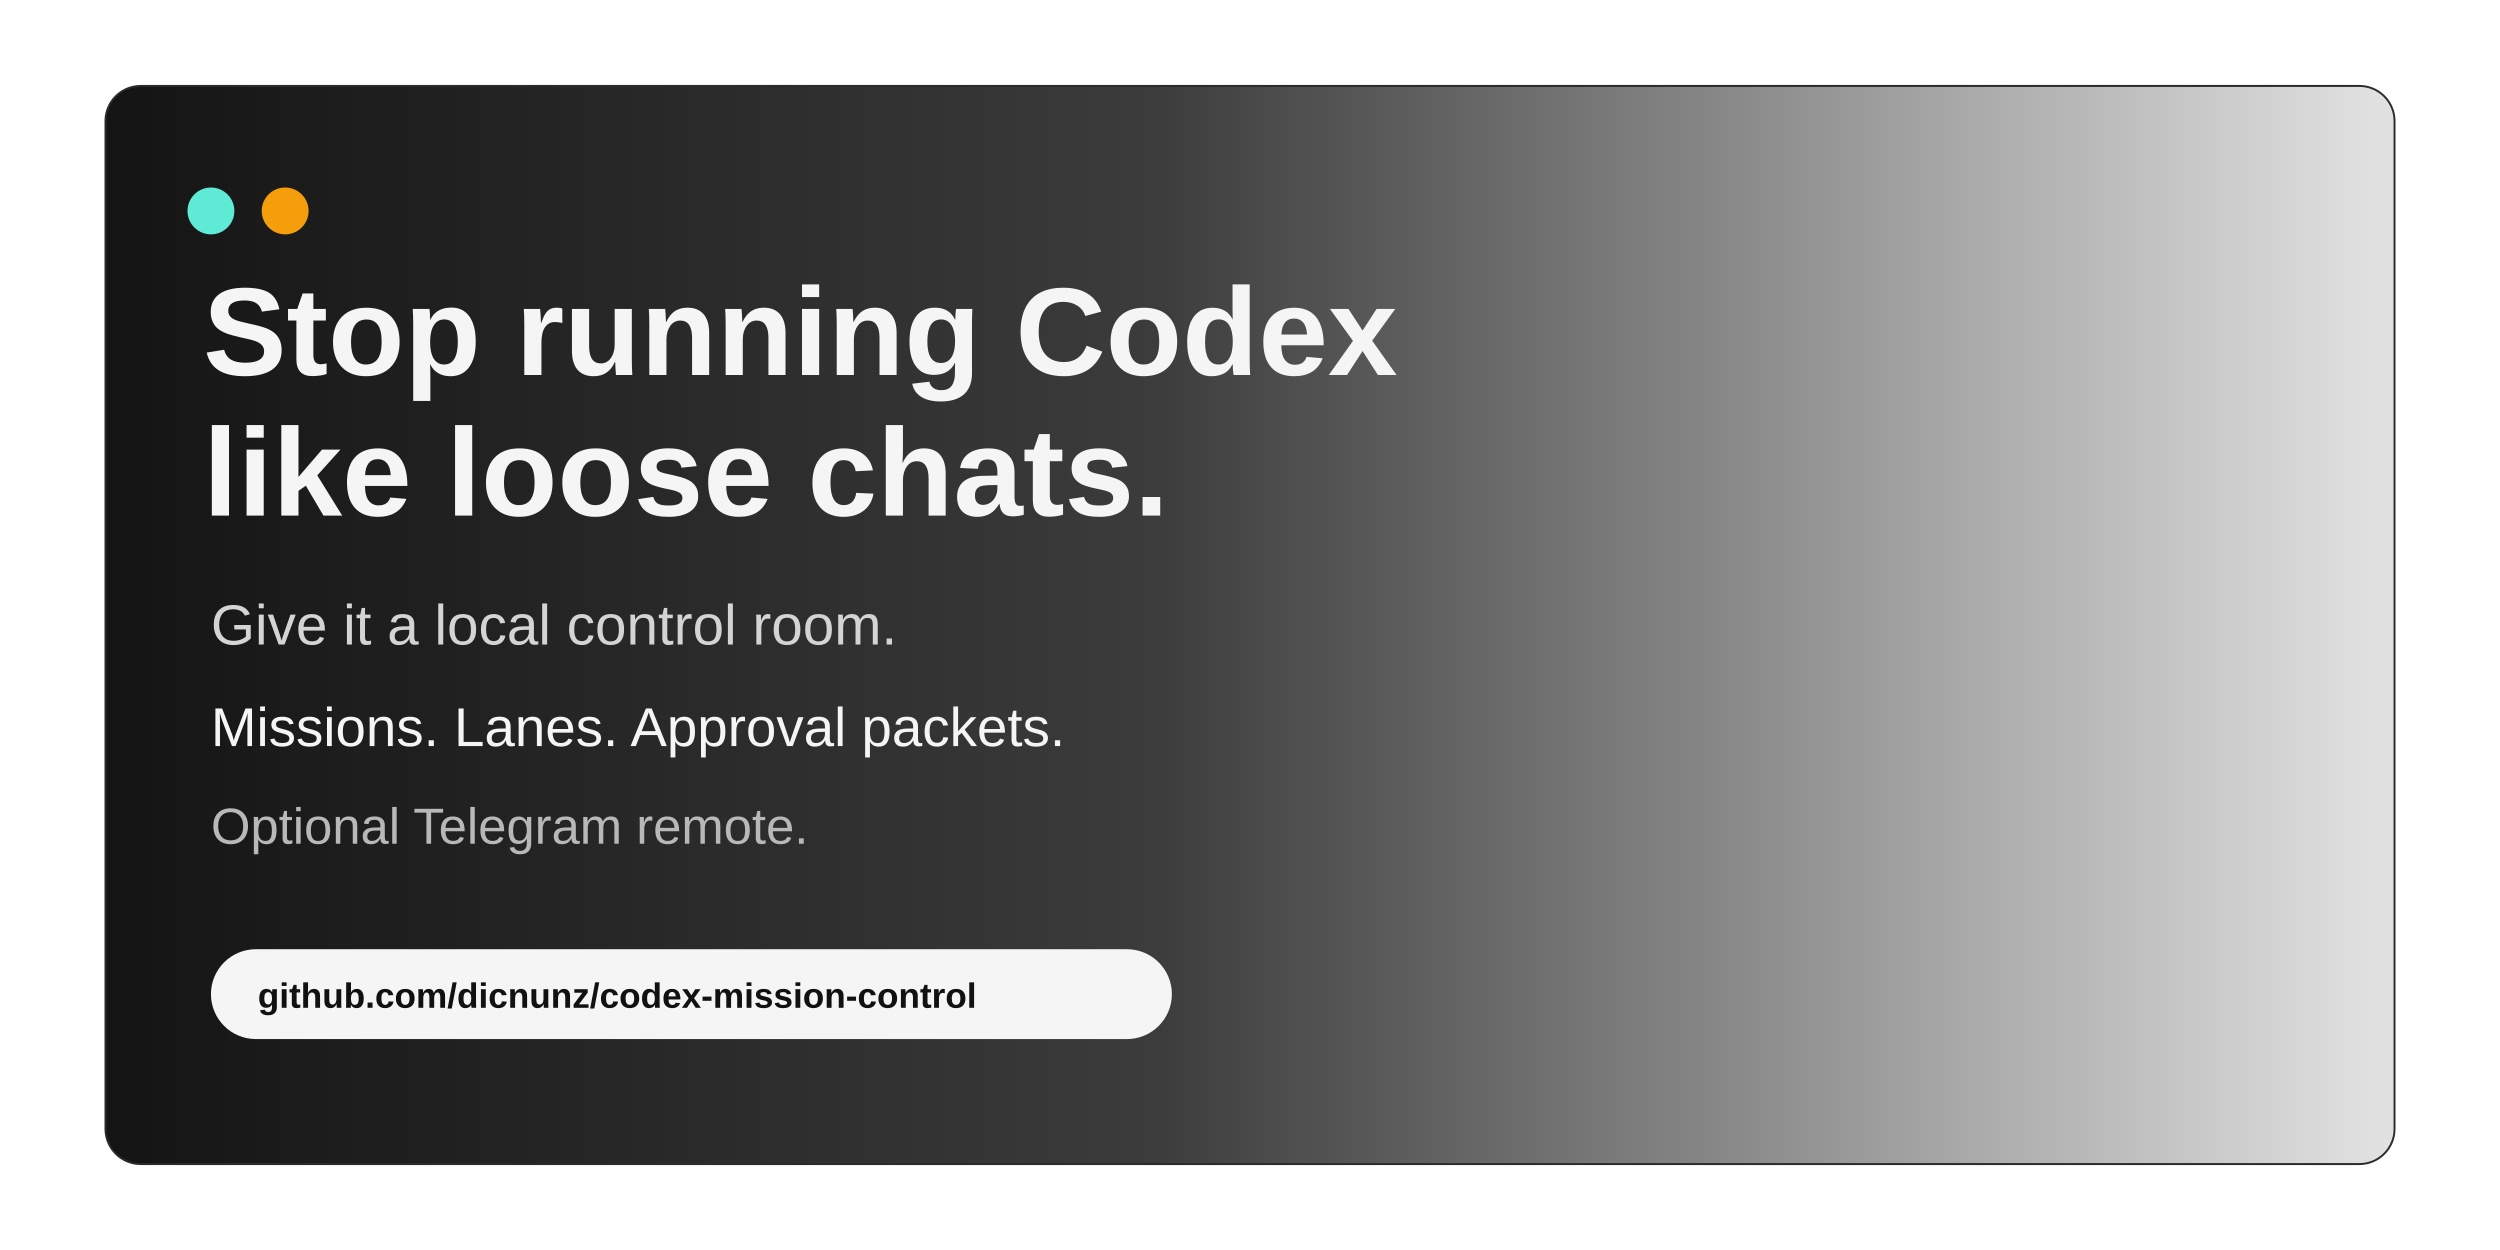
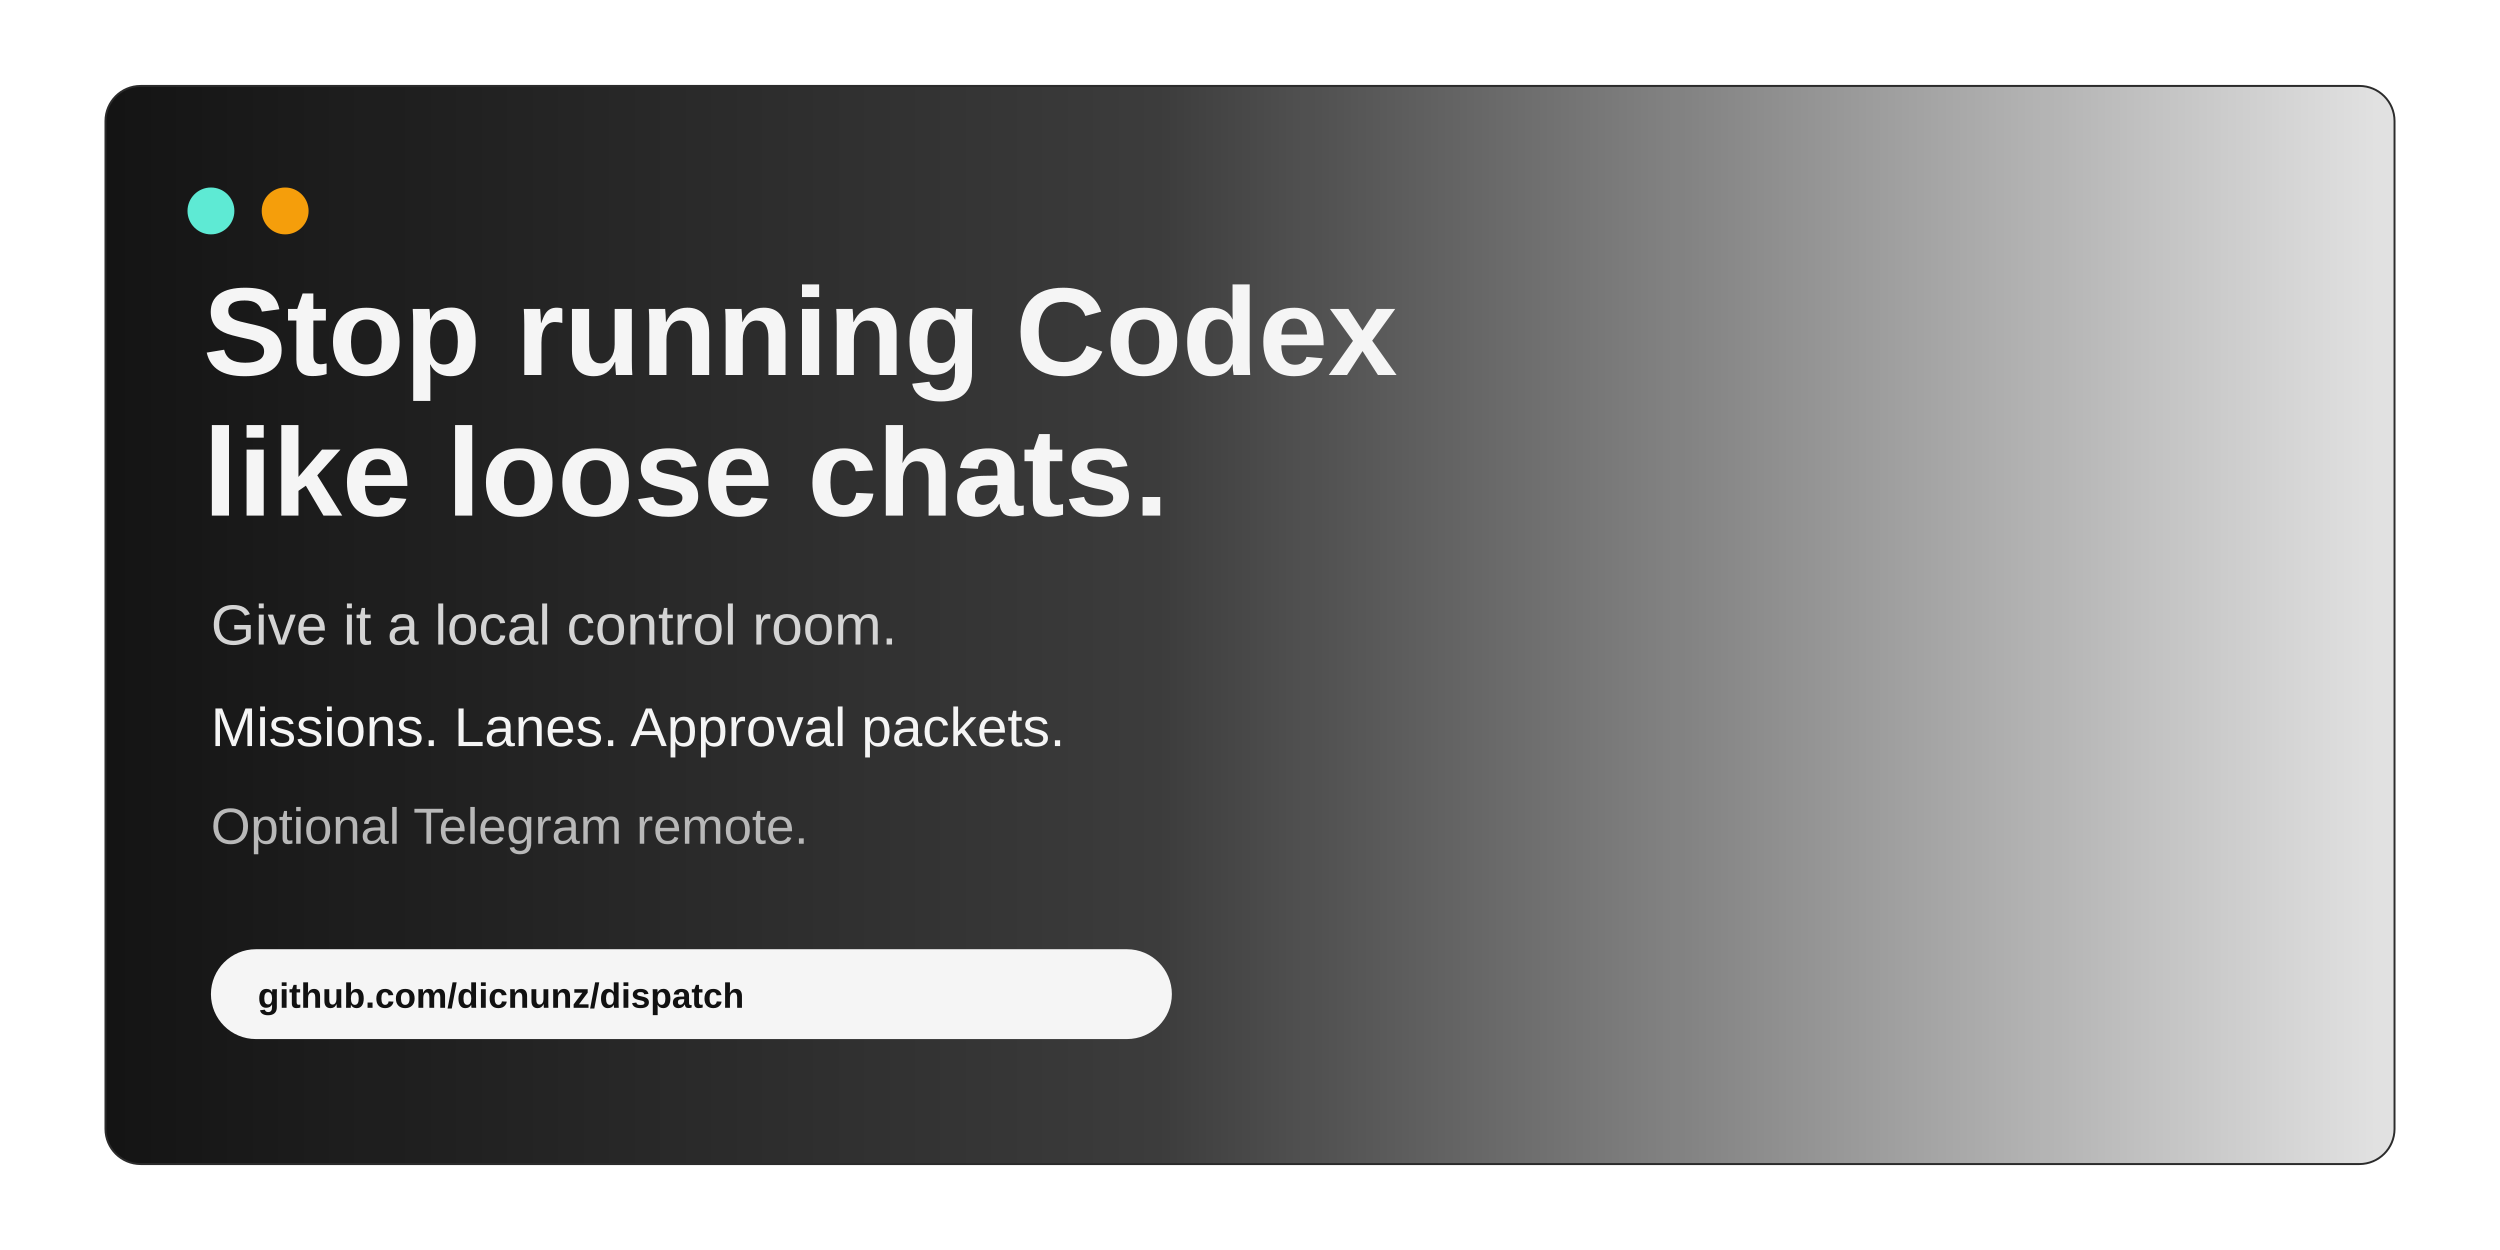
<svg xmlns="http://www.w3.org/2000/svg" width="1280" height="640" viewBox="0 0 1280 640" role="img" aria-label="Codex Mission Control social card">
  <defs>
    <clipPath id="frame">
      <rect x="54" y="44" width="1172" height="552" rx="18" />
    </clipPath>
    <linearGradient id="shade" x1="0" x2="1">
      <stop offset="0%" stop-color="#050505" stop-opacity=".94" />
      <stop offset="46%" stop-color="#050505" stop-opacity=".78" />
      <stop offset="100%" stop-color="#050505" stop-opacity=".12" />
    </linearGradient>
  </defs>
  <g clip-path="url(#frame)">
    <rect x="54" y="44" width="1172" height="552" fill="url(#shade)" />
  </g>
  <rect x="54" y="44" width="1172" height="552" rx="18" fill="none" stroke="#2b2b2b" />
  <circle cx="108" cy="108" r="12" fill="#5eead4" />
  <circle cx="146" cy="108" r="12" fill="#f59e0b" />
  <text x="104" y="192" fill="#f5f5f5" font-family="Arial, sans-serif" font-size="64" font-weight="700">Stop running Codex</text>
  <text x="104" y="264" fill="#f5f5f5" font-family="Arial, sans-serif" font-size="64" font-weight="700">like loose chats.</text>
  <text x="108" y="330" fill="#d4d4d4" font-family="Arial, sans-serif" font-size="29">Give it a local control room.</text>
  <text x="108" y="382" fill="#f5f5f5" font-family="Arial, sans-serif" font-size="28">Missions. Lanes. Approval packets.</text>
  <text x="108" y="432" fill="#b8b8b8" font-family="Arial, sans-serif" font-size="26">Optional Telegram remote.</text>
  <rect x="108" y="486" width="492" height="46" rx="23" fill="#f5f5f5" />
-   <text x="132" y="516" fill="#111111" font-family="Arial, sans-serif" font-size="18" font-weight="700">github.com/dicnunz/codex-mission-control</text>
+   <text x="132" y="516" fill="#111111" font-family="Arial, sans-serif" font-size="18" font-weight="700">github.com/dicnunz/dispatch</text>
</svg>
